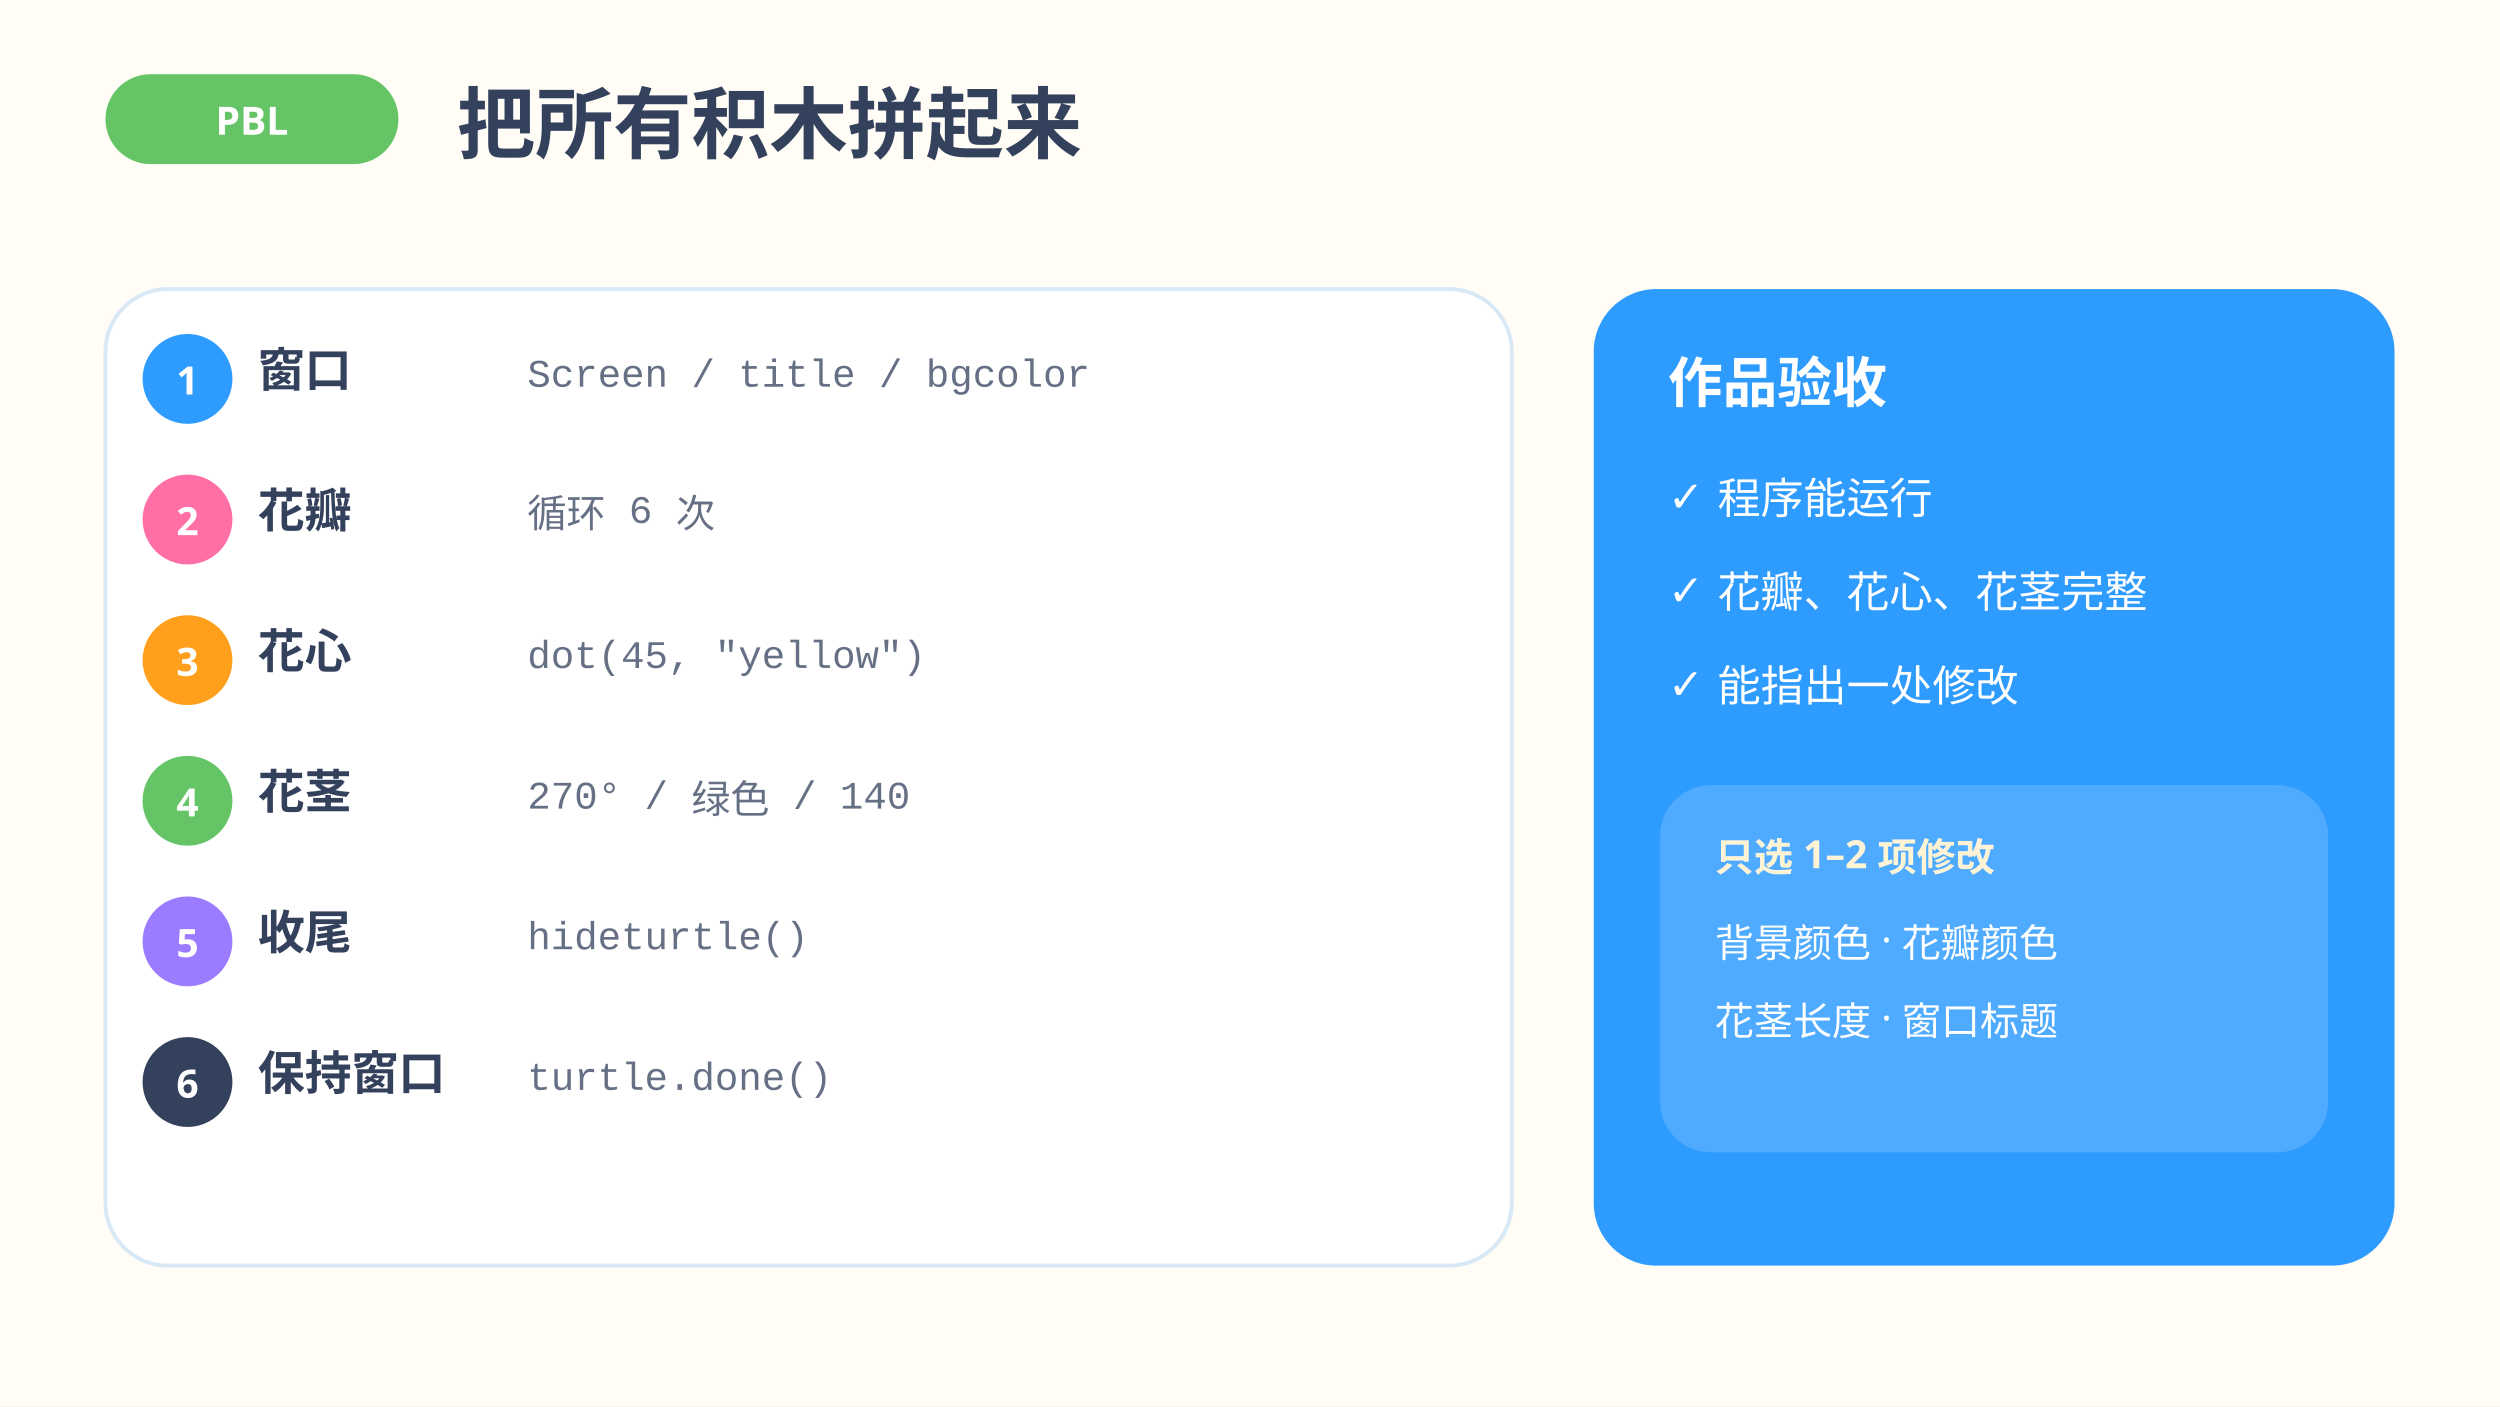
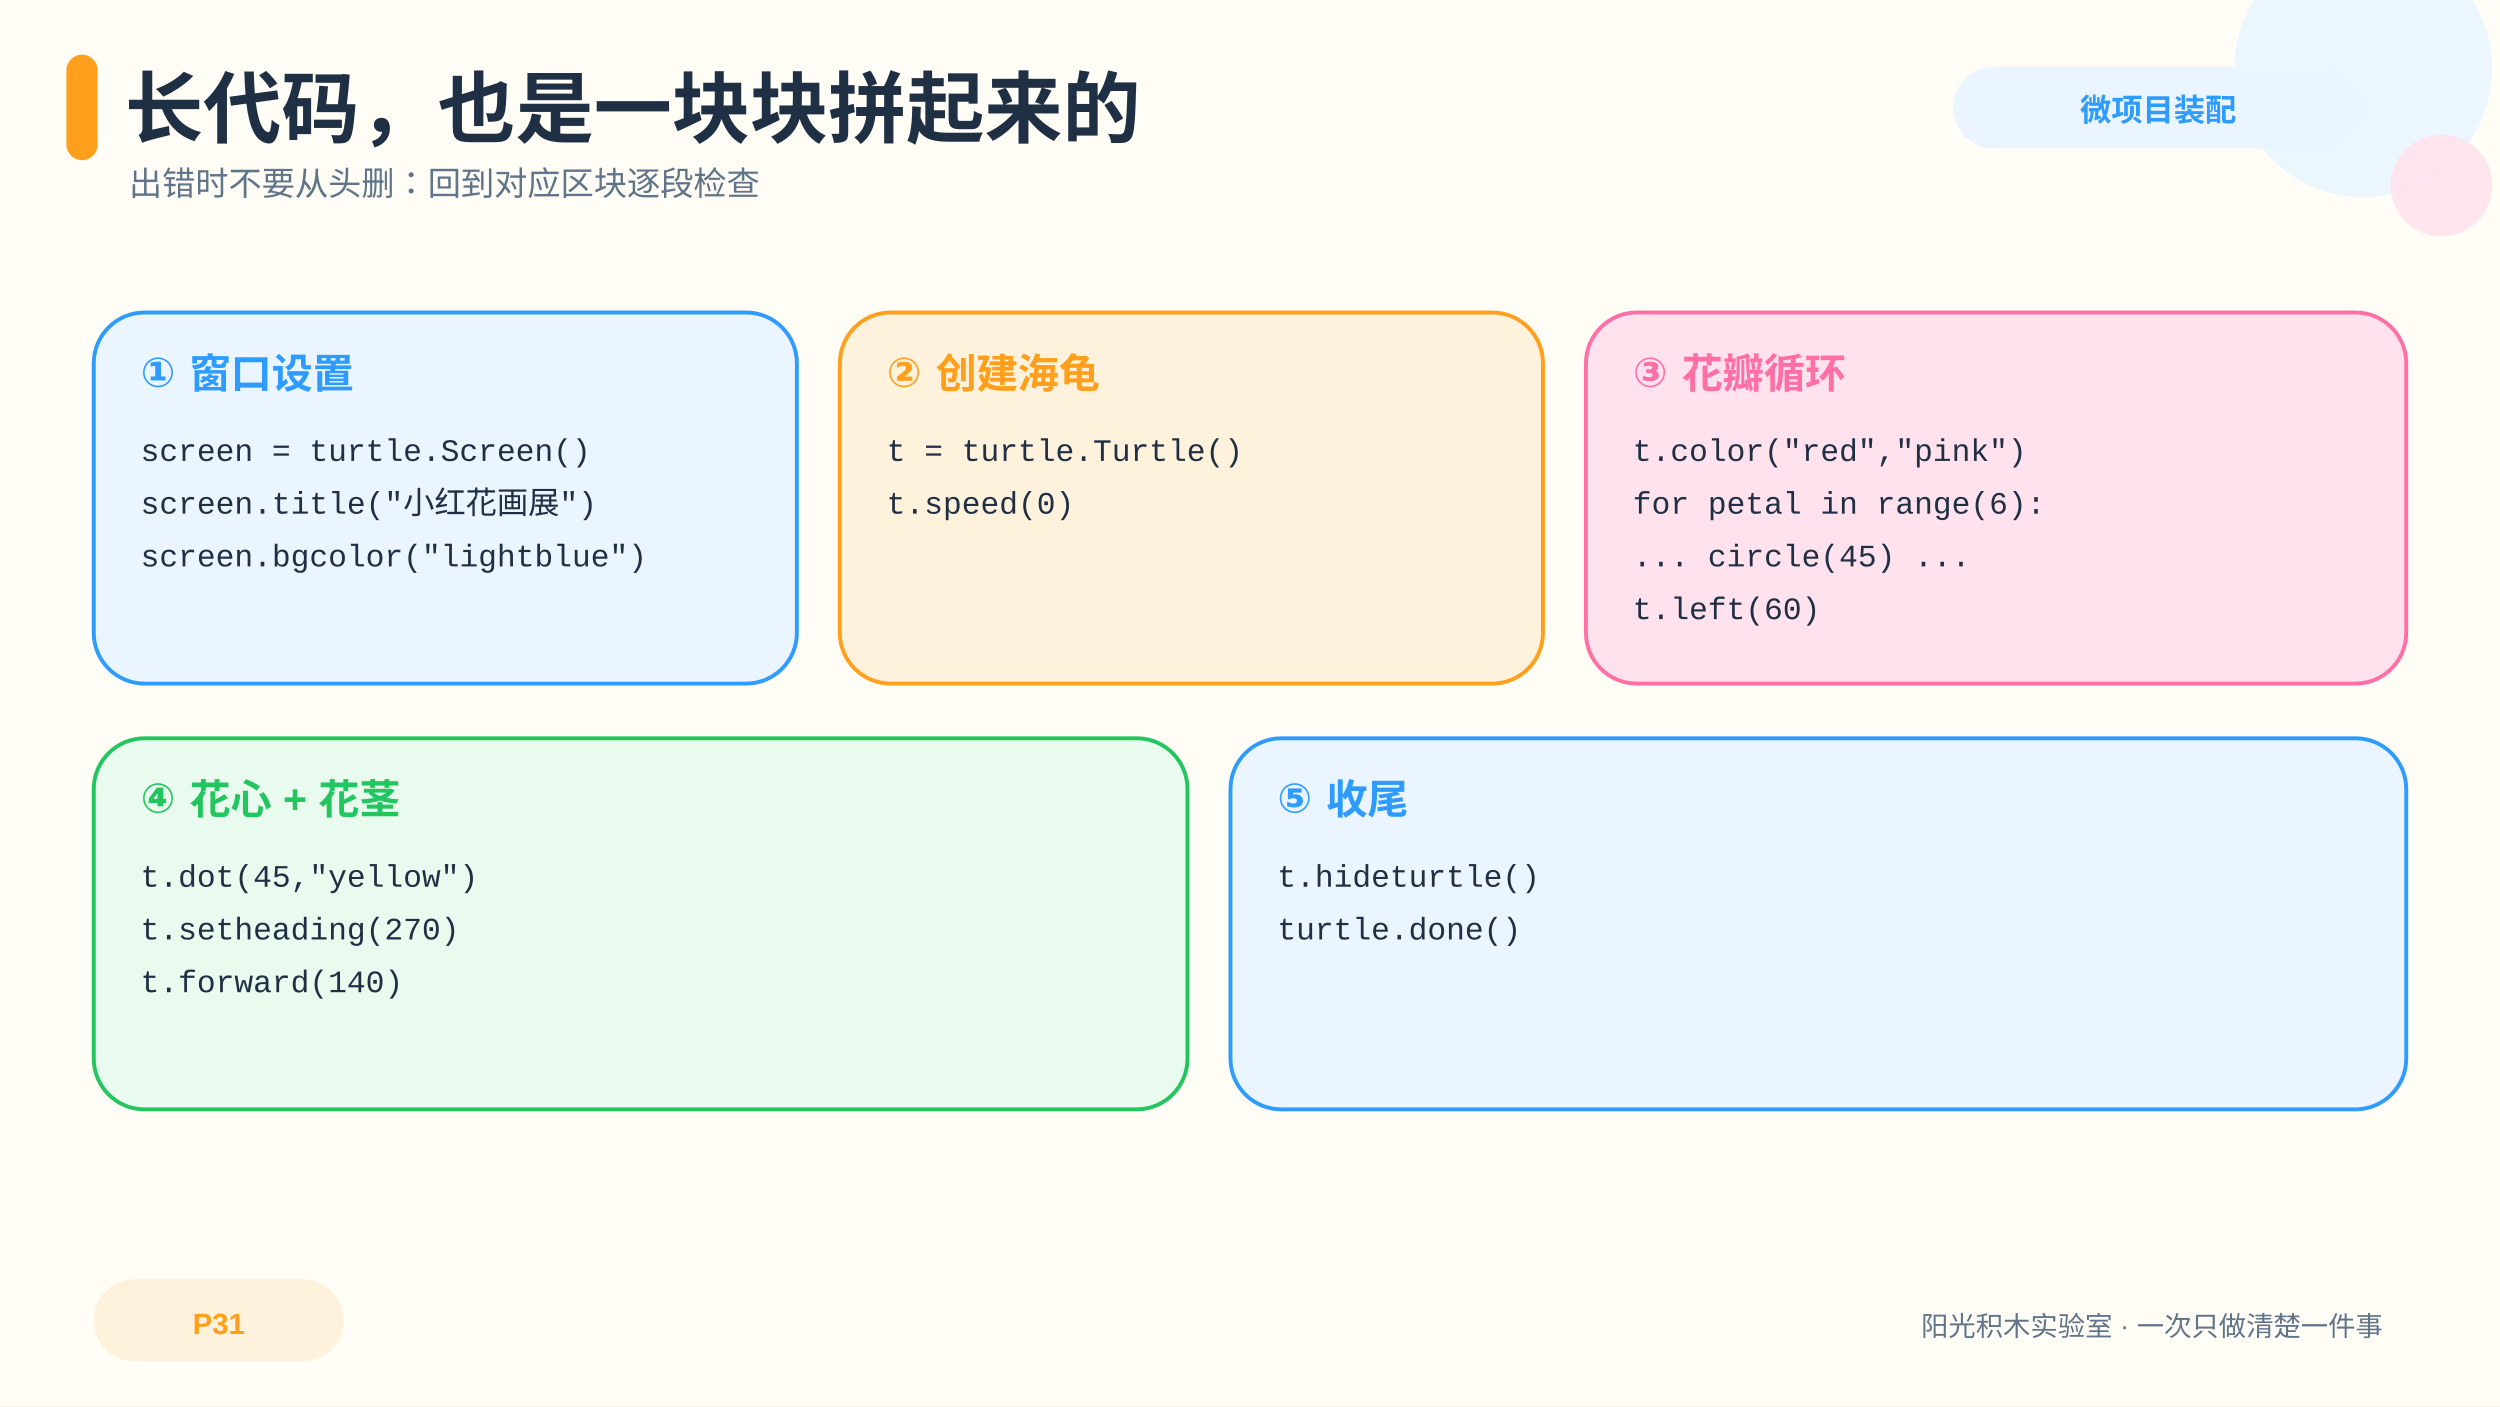
- <svg xmlns="http://www.w3.org/2000/svg" viewBox="0 0 1280 720" data-pptx-page-role="content" font-family="Microsoft YaHei, Segoe UI, sans-serif">
-   <rect width="1280" height="720" fill="#FFFDF5" />
-   <g id="header" data-pptx-bounds="54 32 1172 90">
-     <rect x="54" y="38" width="150" height="46" rx="23" fill="#65C466" />
-     <text x="129" y="69" text-anchor="middle" font-size="20" font-weight="700" fill="#FFFFFF">PBL</text>
-     <text x="234" y="78" font-size="40" font-weight="700" fill="#33415C">把所有积木拼起来</text>
-   </g>
-   <g id="sequence" data-pptx-bounds="54 148 720 500">
-     <rect x="54" y="148" width="720" height="500" rx="32" fill="#FFFFFF" stroke="#D9E8F5" stroke-width="2" />
-     <circle cx="96" cy="194" r="23" fill="#2E9BFF" />
-     <text x="96" y="202" text-anchor="middle" font-size="20" font-weight="700" fill="#FFFFFF">1</text>
-     <text x="132" y="198" font-size="24" font-weight="700" fill="#33415C">窗口</text>
-     <text x="270" y="198" font-family="Consolas, Courier New, monospace" font-size="20" fill="#667085">Screen / title / bgcolor</text>
-     <circle cx="96" cy="266" r="23" fill="#FF6FA5" />
-     <text x="96" y="274" text-anchor="middle" font-size="20" font-weight="700" fill="#FFFFFF">2</text>
-     <text x="132" y="270" font-size="24" font-weight="700" fill="#33415C">花瓣</text>
-     <text x="270" y="270" font-family="Consolas, Courier New, monospace" font-size="20" fill="#667085">循环 6 次</text>
-     <circle cx="96" cy="338" r="23" fill="#FF9F1C" />
-     <text x="96" y="346" text-anchor="middle" font-size="20" font-weight="700" fill="#FFFFFF">3</text>
-     <text x="132" y="342" font-size="24" font-weight="700" fill="#33415C">花心</text>
-     <text x="270" y="342" font-family="Consolas, Courier New, monospace" font-size="20" fill="#667085">dot(45, "yellow")</text>
-     <circle cx="96" cy="410" r="23" fill="#65C466" />
-     <text x="96" y="418" text-anchor="middle" font-size="20" font-weight="700" fill="#FFFFFF">4</text>
-     <text x="132" y="414" font-size="24" font-weight="700" fill="#33415C">花茎</text>
-     <text x="270" y="414" font-family="Consolas, Courier New, monospace" font-size="20" fill="#667085">270° / 绿色 / 140</text>
-     <circle cx="96" cy="482" r="23" fill="#9B7BFF" />
-     <text x="96" y="490" text-anchor="middle" font-size="20" font-weight="700" fill="#FFFFFF">5</text>
-     <text x="132" y="486" font-size="24" font-weight="700" fill="#33415C">收尾</text>
-     <text x="270" y="486" font-family="Consolas, Courier New, monospace" font-size="20" fill="#667085">hideturtle()</text>
-     <circle cx="96" cy="554" r="23" fill="#33415C" />
-     <text x="96" y="562" text-anchor="middle" font-size="20" font-weight="700" fill="#FFFFFF">6</text>
-     <text x="132" y="558" font-size="24" font-weight="700" fill="#33415C">保持窗口</text>
-     <text x="270" y="558" font-family="Consolas, Courier New, monospace" font-size="20" fill="#667085">turtle.done()</text>
-   </g>
-   <g id="checklist" data-pptx-bounds="816 148 410 500">
-     <rect x="816" y="148" width="410" height="500" rx="32" fill="#2E9BFF" />
-     <text x="854" y="206" font-size="28" font-weight="700" fill="#FFFFFF">作品验收</text>
-     <text x="854" y="262" font-size="22" fill="#FFFFFF">✓ 程序能运行</text>
-     <text x="854" y="310" font-size="22" fill="#FFFFFF">✓ 花瓣、花心、花茎完整</text>
-     <text x="854" y="358" font-size="22" fill="#FFFFFF">✓ 能指出一处修改</text>
-     <rect x="850" y="402" width="342" height="188" rx="26" fill="#FFFFFF" opacity="0.16" />
-     <text x="878" y="446" font-size="20" font-weight="700" fill="#FFF3D6">只选 1–2 项修改</text>
-     <text x="878" y="490" font-size="20" fill="#FFFFFF">背景颜色 · 花瓣颜色</text>
-     <text x="878" y="530" font-size="20" fill="#FFFFFF">花茎长度 · 窗口标题</text>
-   </g>
+ <svg xmlns="http://www.w3.org/2000/svg" viewBox="0 0 1280 720" data-pptx-page-role="content" font-family="Microsoft YaHei, Arial, sans-serif">
+   <rect x="0" y="0" width="1280" height="720" rx="0" fill="#FFFDF5" id="page-bg" />
+   <circle cx="1210" cy="35" r="66" fill="#EAF5FF" opacity="0.9" />
+   <circle cx="1250" cy="95" r="26" fill="#FFE2ED" opacity="0.9" />
+   <rect x="34" y="28" width="16" height="54" rx="8" fill="#FF9F1C" />
+   <text x="64" y="70" font-family="YouYuan, Microsoft YaHei, sans-serif" font-size="40" font-weight="700" fill="#203044" text-anchor="start">长代码，也是一块块拼起来的</text>
+   <text x="66" y="100" font-family="Microsoft YaHei, Arial, sans-serif" font-size="17" font-weight="400" fill="#60758A" text-anchor="start">出错时不要从头删：回到对应区块逐段检查</text>
+   <rect x="1000" y="34" width="210" height="42" rx="21" fill="#EAF5FF" />
+   <text x="1105.0" y="62" font-family="Microsoft YaHei, Arial, sans-serif" font-size="16" font-weight="700" fill="#2E9BFF" text-anchor="middle">微项目装配</text>
+   <rect x="48" y="655" width="128" height="42" rx="21" fill="#FFF2DC" />
+   <text x="112.0" y="683" font-family="Microsoft YaHei, Arial, sans-serif" font-size="15" font-weight="700" fill="#FF9F1C" text-anchor="middle">P31</text>
+   <rect x="48" y="160" width="360" height="190" rx="26" fill="#EAF5FF" stroke="#2E9BFF" stroke-width="2" />
+   <text x="72" y="198" font-family="Microsoft YaHei, Arial, sans-serif" font-size="21" font-weight="700" fill="#2E9BFF" text-anchor="start">① 窗口设置</text>
+   <text x="72" y="236" font-family="Consolas, Courier New, monospace" font-size="16" font-weight="400" fill="#203044" text-anchor="start">screen = turtle.Screen()</text>
+   <text x="72" y="263" font-family="Consolas, Courier New, monospace" font-size="16" font-weight="400" fill="#203044" text-anchor="start">screen.title("小红花画展")</text>
+   <text x="72" y="290" font-family="Consolas, Courier New, monospace" font-size="16" font-weight="400" fill="#203044" text-anchor="start">screen.bgcolor("lightblue")</text>
+   <rect x="430" y="160" width="360" height="190" rx="26" fill="#FFF2DC" stroke="#FF9F1C" stroke-width="2" />
+   <text x="454" y="198" font-family="Microsoft YaHei, Arial, sans-serif" font-size="21" font-weight="700" fill="#FF9F1C" text-anchor="start">② 创建海龟</text>
+   <text x="454" y="236" font-family="Consolas, Courier New, monospace" font-size="16" font-weight="400" fill="#203044" text-anchor="start">t = turtle.Turtle()</text>
+   <text x="454" y="263" font-family="Consolas, Courier New, monospace" font-size="16" font-weight="400" fill="#203044" text-anchor="start">t.speed(0)</text>
+   <rect x="812" y="160" width="420" height="190" rx="26" fill="#FFE2ED" stroke="#FF6FA5" stroke-width="2" />
+   <text x="836" y="198" font-family="Microsoft YaHei, Arial, sans-serif" font-size="21" font-weight="700" fill="#FF6FA5" text-anchor="start">③ 花瓣循环</text>
+   <text x="836" y="236" font-family="Consolas, Courier New, monospace" font-size="16" font-weight="400" fill="#203044" text-anchor="start">t.color("red","pink")</text>
+   <text x="836" y="263" font-family="Consolas, Courier New, monospace" font-size="16" font-weight="400" fill="#203044" text-anchor="start">for petal in range(6):</text>
+   <text x="836" y="290" font-family="Consolas, Courier New, monospace" font-size="16" font-weight="400" fill="#203044" text-anchor="start">    ... circle(45) ...</text>
+   <text x="836" y="317" font-family="Consolas, Courier New, monospace" font-size="16" font-weight="400" fill="#203044" text-anchor="start">    t.left(60)</text>
+   <rect x="48" y="378" width="560" height="190" rx="26" fill="#E9FBEF" stroke="#22C55E" stroke-width="2" />
+   <text x="72" y="416" font-family="Microsoft YaHei, Arial, sans-serif" font-size="21" font-weight="700" fill="#22C55E" text-anchor="start">④ 花心 + 花茎</text>
+   <text x="72" y="454" font-family="Consolas, Courier New, monospace" font-size="16" font-weight="400" fill="#203044" text-anchor="start">t.dot(45,"yellow")</text>
+   <text x="72" y="481" font-family="Consolas, Courier New, monospace" font-size="16" font-weight="400" fill="#203044" text-anchor="start">t.setheading(270)</text>
+   <text x="72" y="508" font-family="Consolas, Courier New, monospace" font-size="16" font-weight="400" fill="#203044" text-anchor="start">t.forward(140)</text>
+   <rect x="630" y="378" width="602" height="190" rx="26" fill="#EAF5FF" stroke="#2E9BFF" stroke-width="2" />
+   <text x="654" y="416" font-family="Microsoft YaHei, Arial, sans-serif" font-size="21" font-weight="700" fill="#2E9BFF" text-anchor="start">⑤ 收尾</text>
+   <text x="654" y="454" font-family="Consolas, Courier New, monospace" font-size="16" font-weight="400" fill="#203044" text-anchor="start">t.hideturtle()</text>
+   <text x="654" y="481" font-family="Consolas, Courier New, monospace" font-size="16" font-weight="400" fill="#203044" text-anchor="start">turtle.done()</text>
+   <text x="1220" y="684" font-family="Microsoft YaHei, Arial, sans-serif" font-size="14" font-weight="400" fill="#60758A" text-anchor="end">阳光积木实验室 · 一次只做清楚一件事</text>
</svg>
